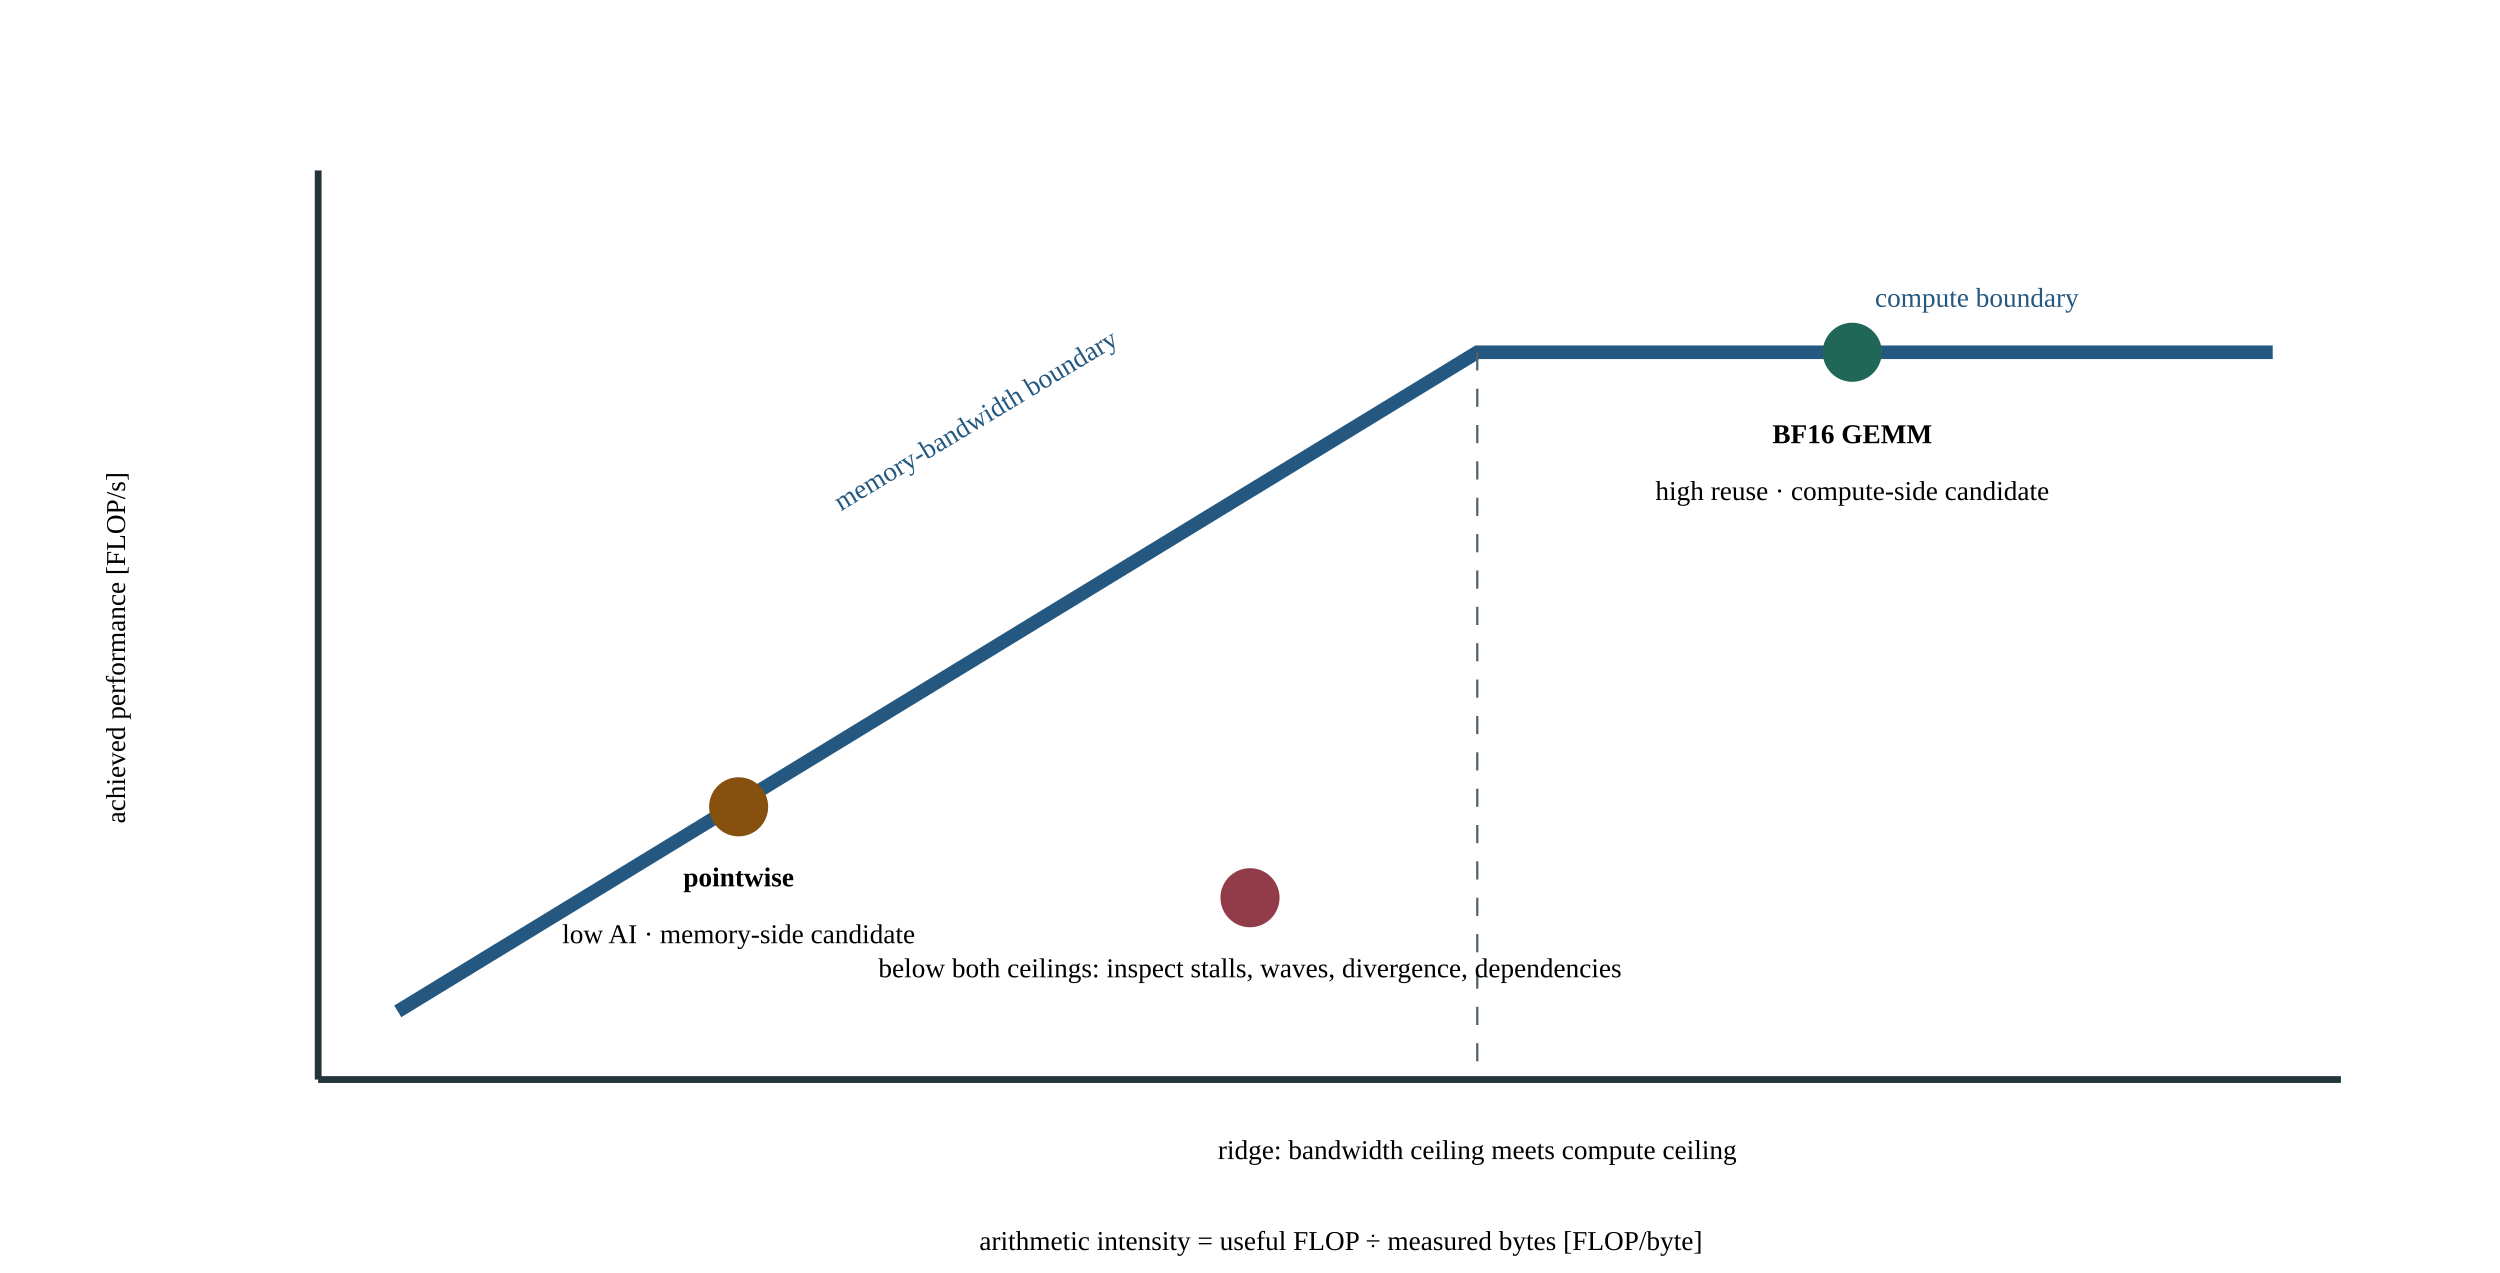
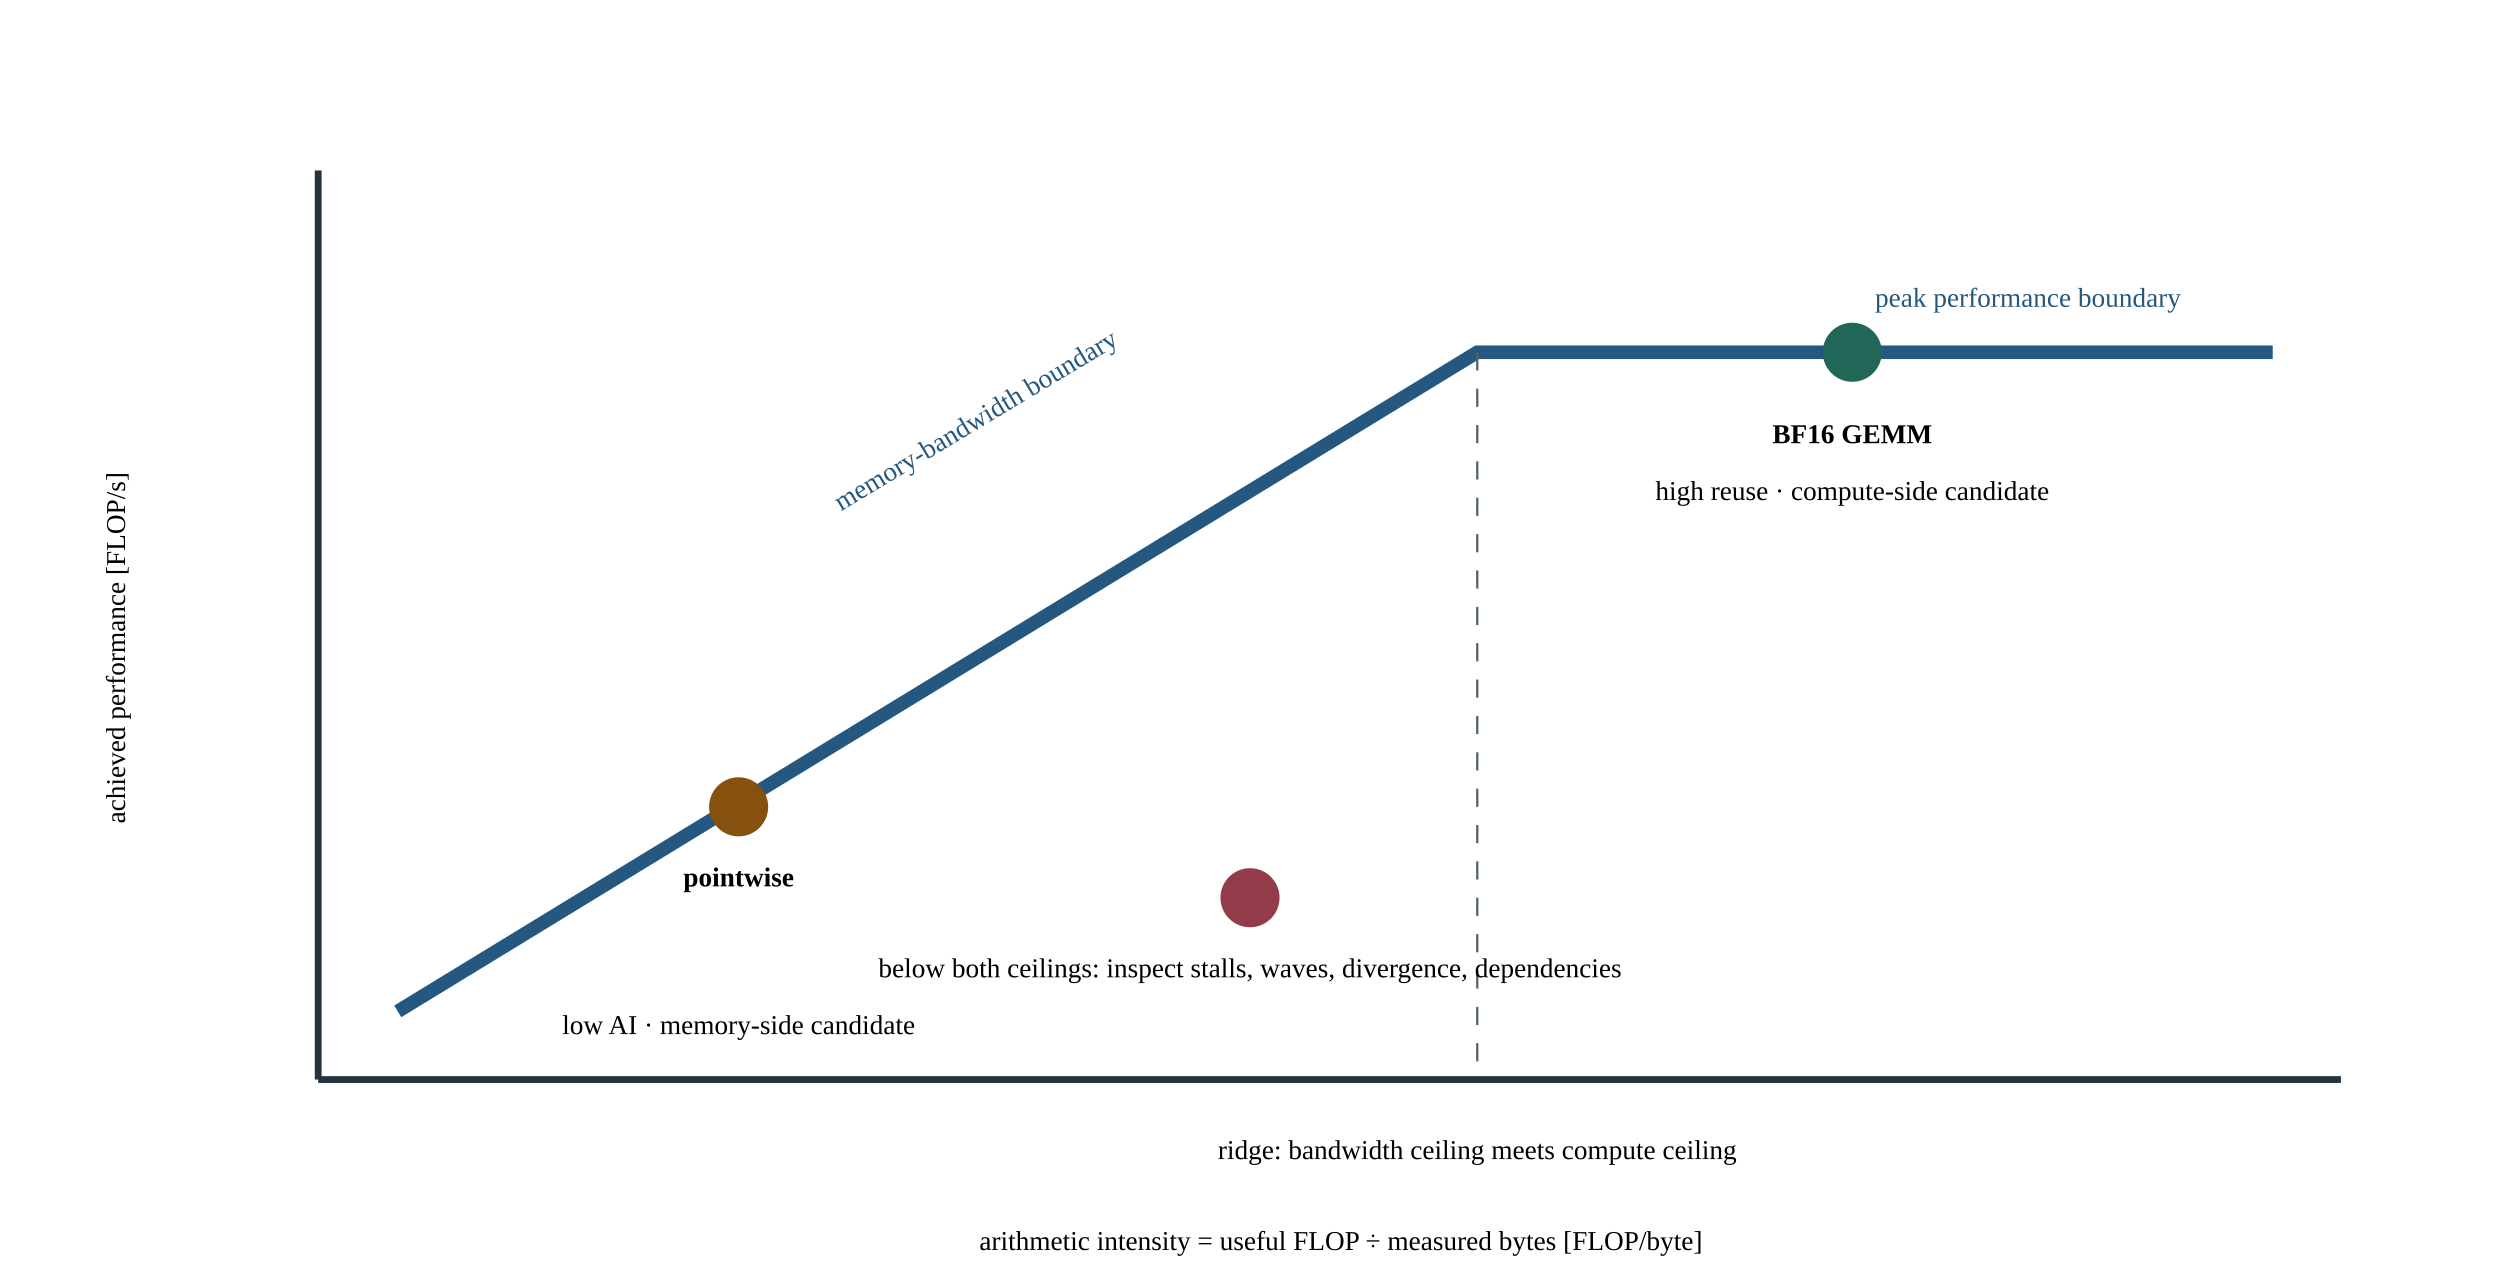
<svg viewBox="0 0 1100 560" role="img" aria-labelledby="detail-reading-arithmetic-intensity-and-achieved-tflop-per-second-on-a-roofline-roofline-tools-title detail-reading-arithmetic-intensity-and-achieved-tflop-per-second-on-a-roofline-roofline-tools-desc">
  <line x1="140" y1="475" x2="1030" y2="475" stroke="#24343d" stroke-width="3" />
  <line x1="140" y1="475" x2="140" y2="75" stroke="#24343d" stroke-width="3" />
  <path d="M175 445 L650 155 H1000" fill="none" stroke="#245880" stroke-width="6" />
  <line x1="650" y1="155" x2="650" y2="475" stroke="#52626b" stroke-dasharray="8 8" />
  <text x="650" y="510" text-anchor="middle" class="diagram-label">ridge: bandwidth ceiling meets compute ceiling</text>
  <circle cx="325" cy="355" r="13" fill="#86500e" />
  <text x="325" y="390" text-anchor="middle" font-weight="700">pointwise</text>
-   <text x="325" y="415" text-anchor="middle" class="diagram-label">low AI · memory-side candidate</text>
+   <text x="325" y="455" text-anchor="middle" class="diagram-label">low AI · memory-side candidate</text>
  <circle cx="815" cy="155" r="13" fill="#206757" />
  <text x="815" y="195" text-anchor="middle" font-weight="700">BF16 GEMM</text>
  <text x="815" y="220" text-anchor="middle" class="diagram-label">high reuse · compute-side candidate</text>
  <circle cx="550" cy="395" r="13" fill="#923c49" />
  <text x="550" y="430" text-anchor="middle" class="diagram-label">below both ceilings: inspect stalls, waves, divergence, dependencies</text>
  <text x="590" y="550" text-anchor="middle">arithmetic intensity = useful FLOP ÷ measured bytes [FLOP/byte]</text>
  <text x="55" y="285" transform="rotate(-90 55 285)" text-anchor="middle">achieved performance [FLOP/s]</text>
  <text x="370" y="225" transform="rotate(-31 370 225)" fill="#245880">memory-bandwidth boundary</text>
-   <text x="825" y="135" fill="#245880">compute boundary</text>
+   <text x="825" y="135" fill="#245880">peak performance boundary</text>
</svg>
